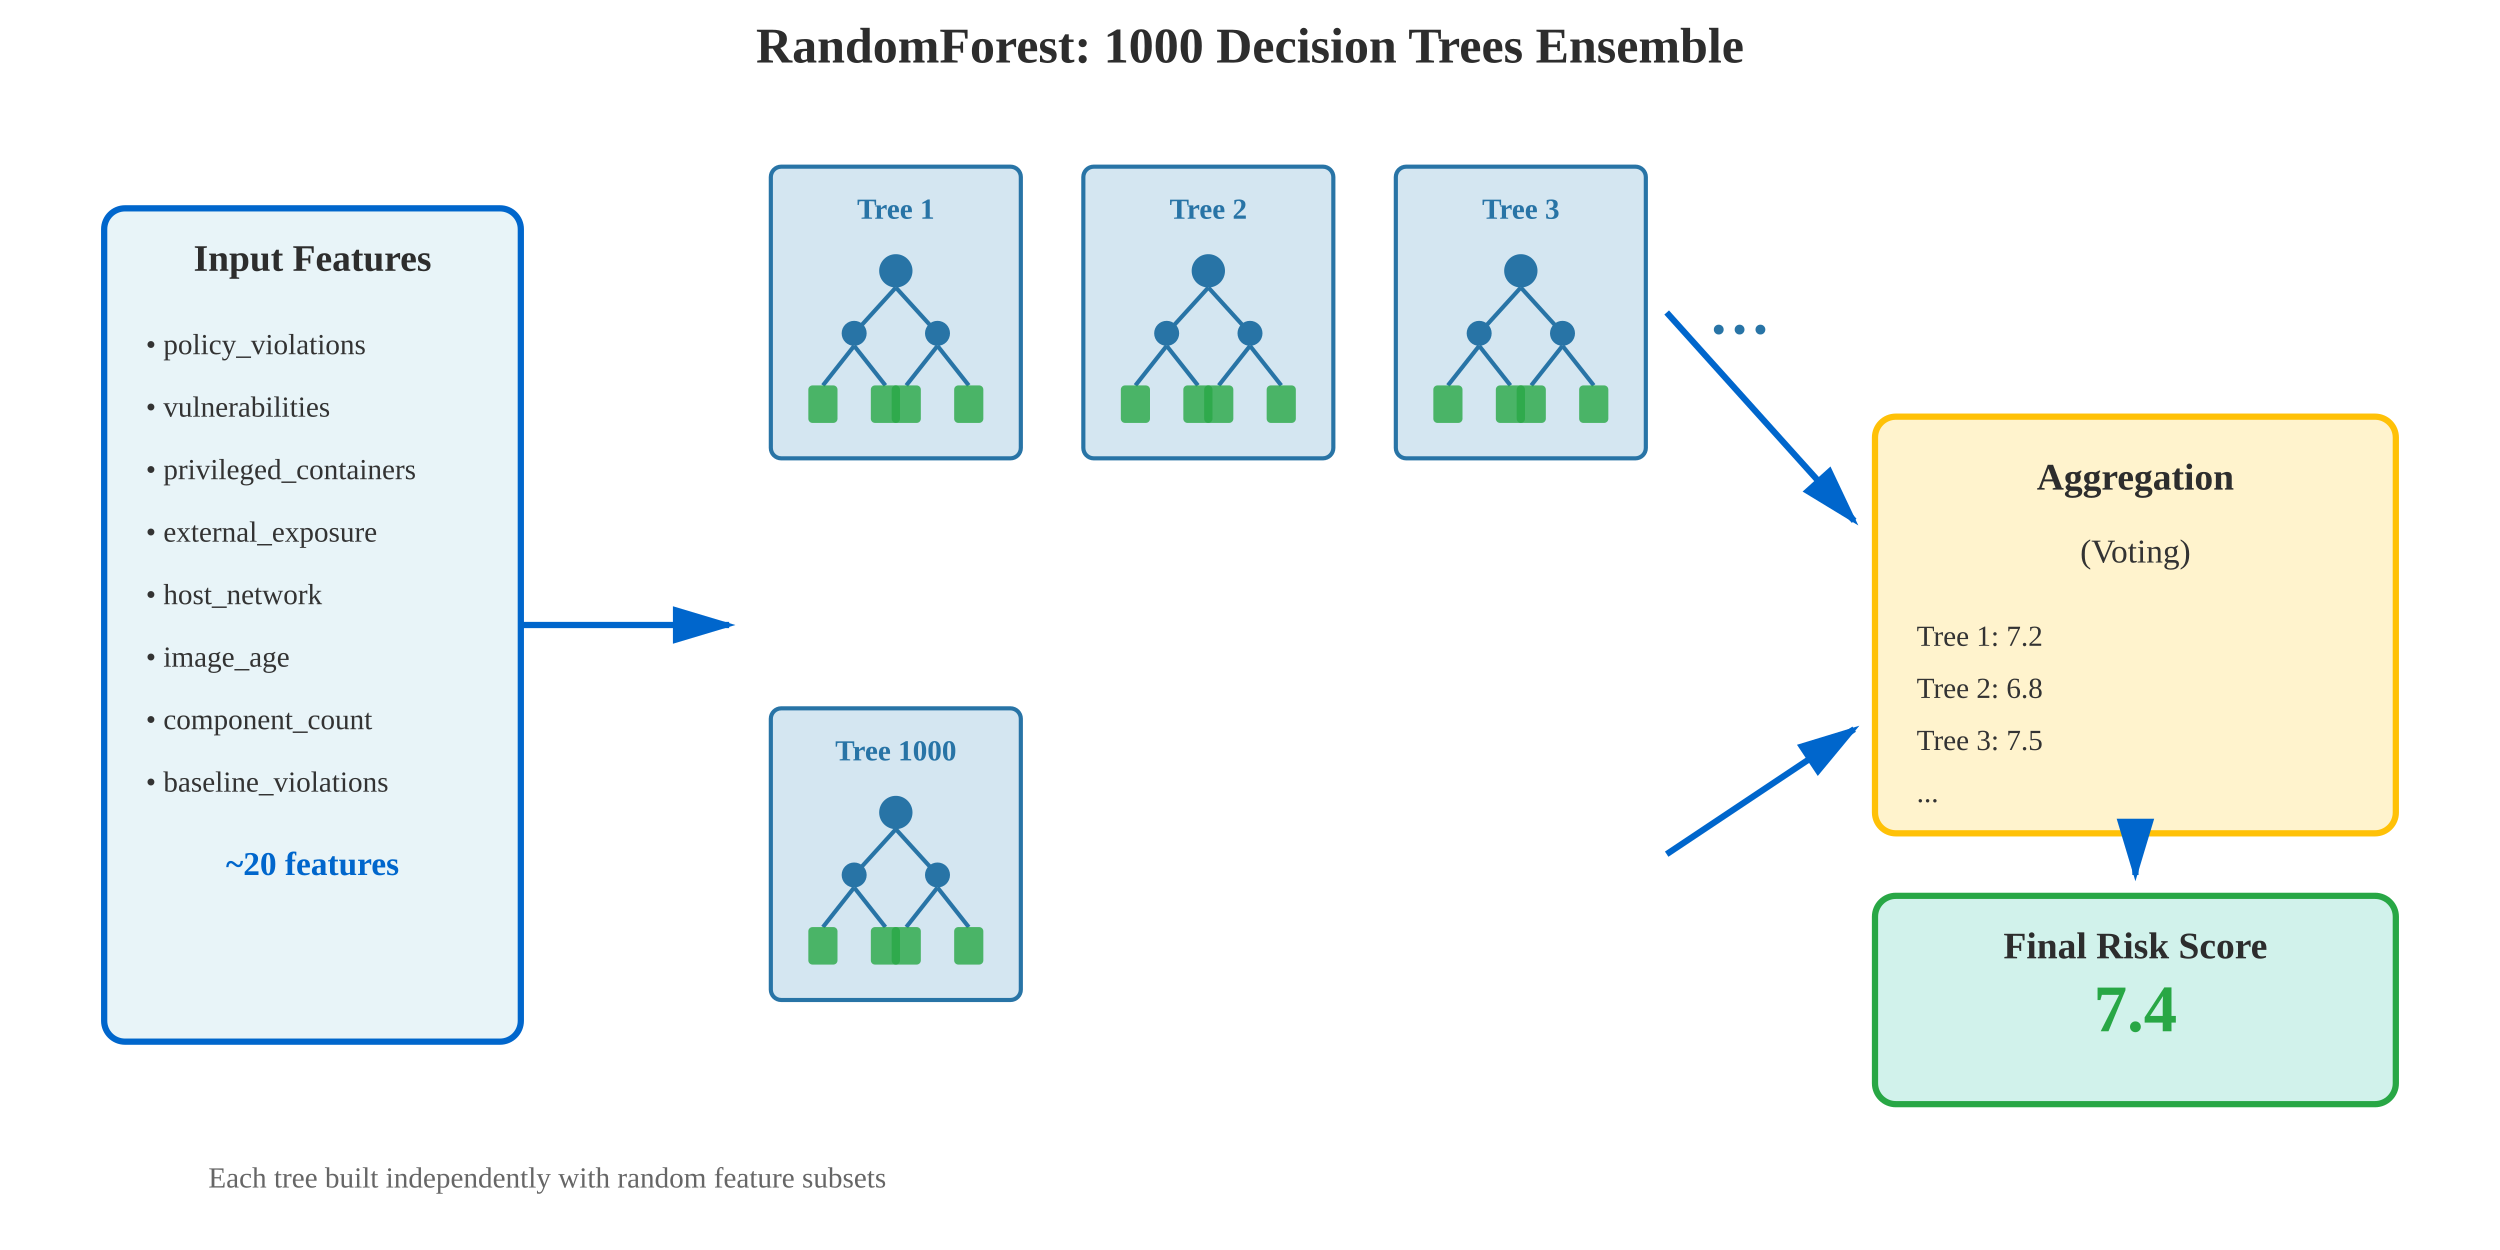
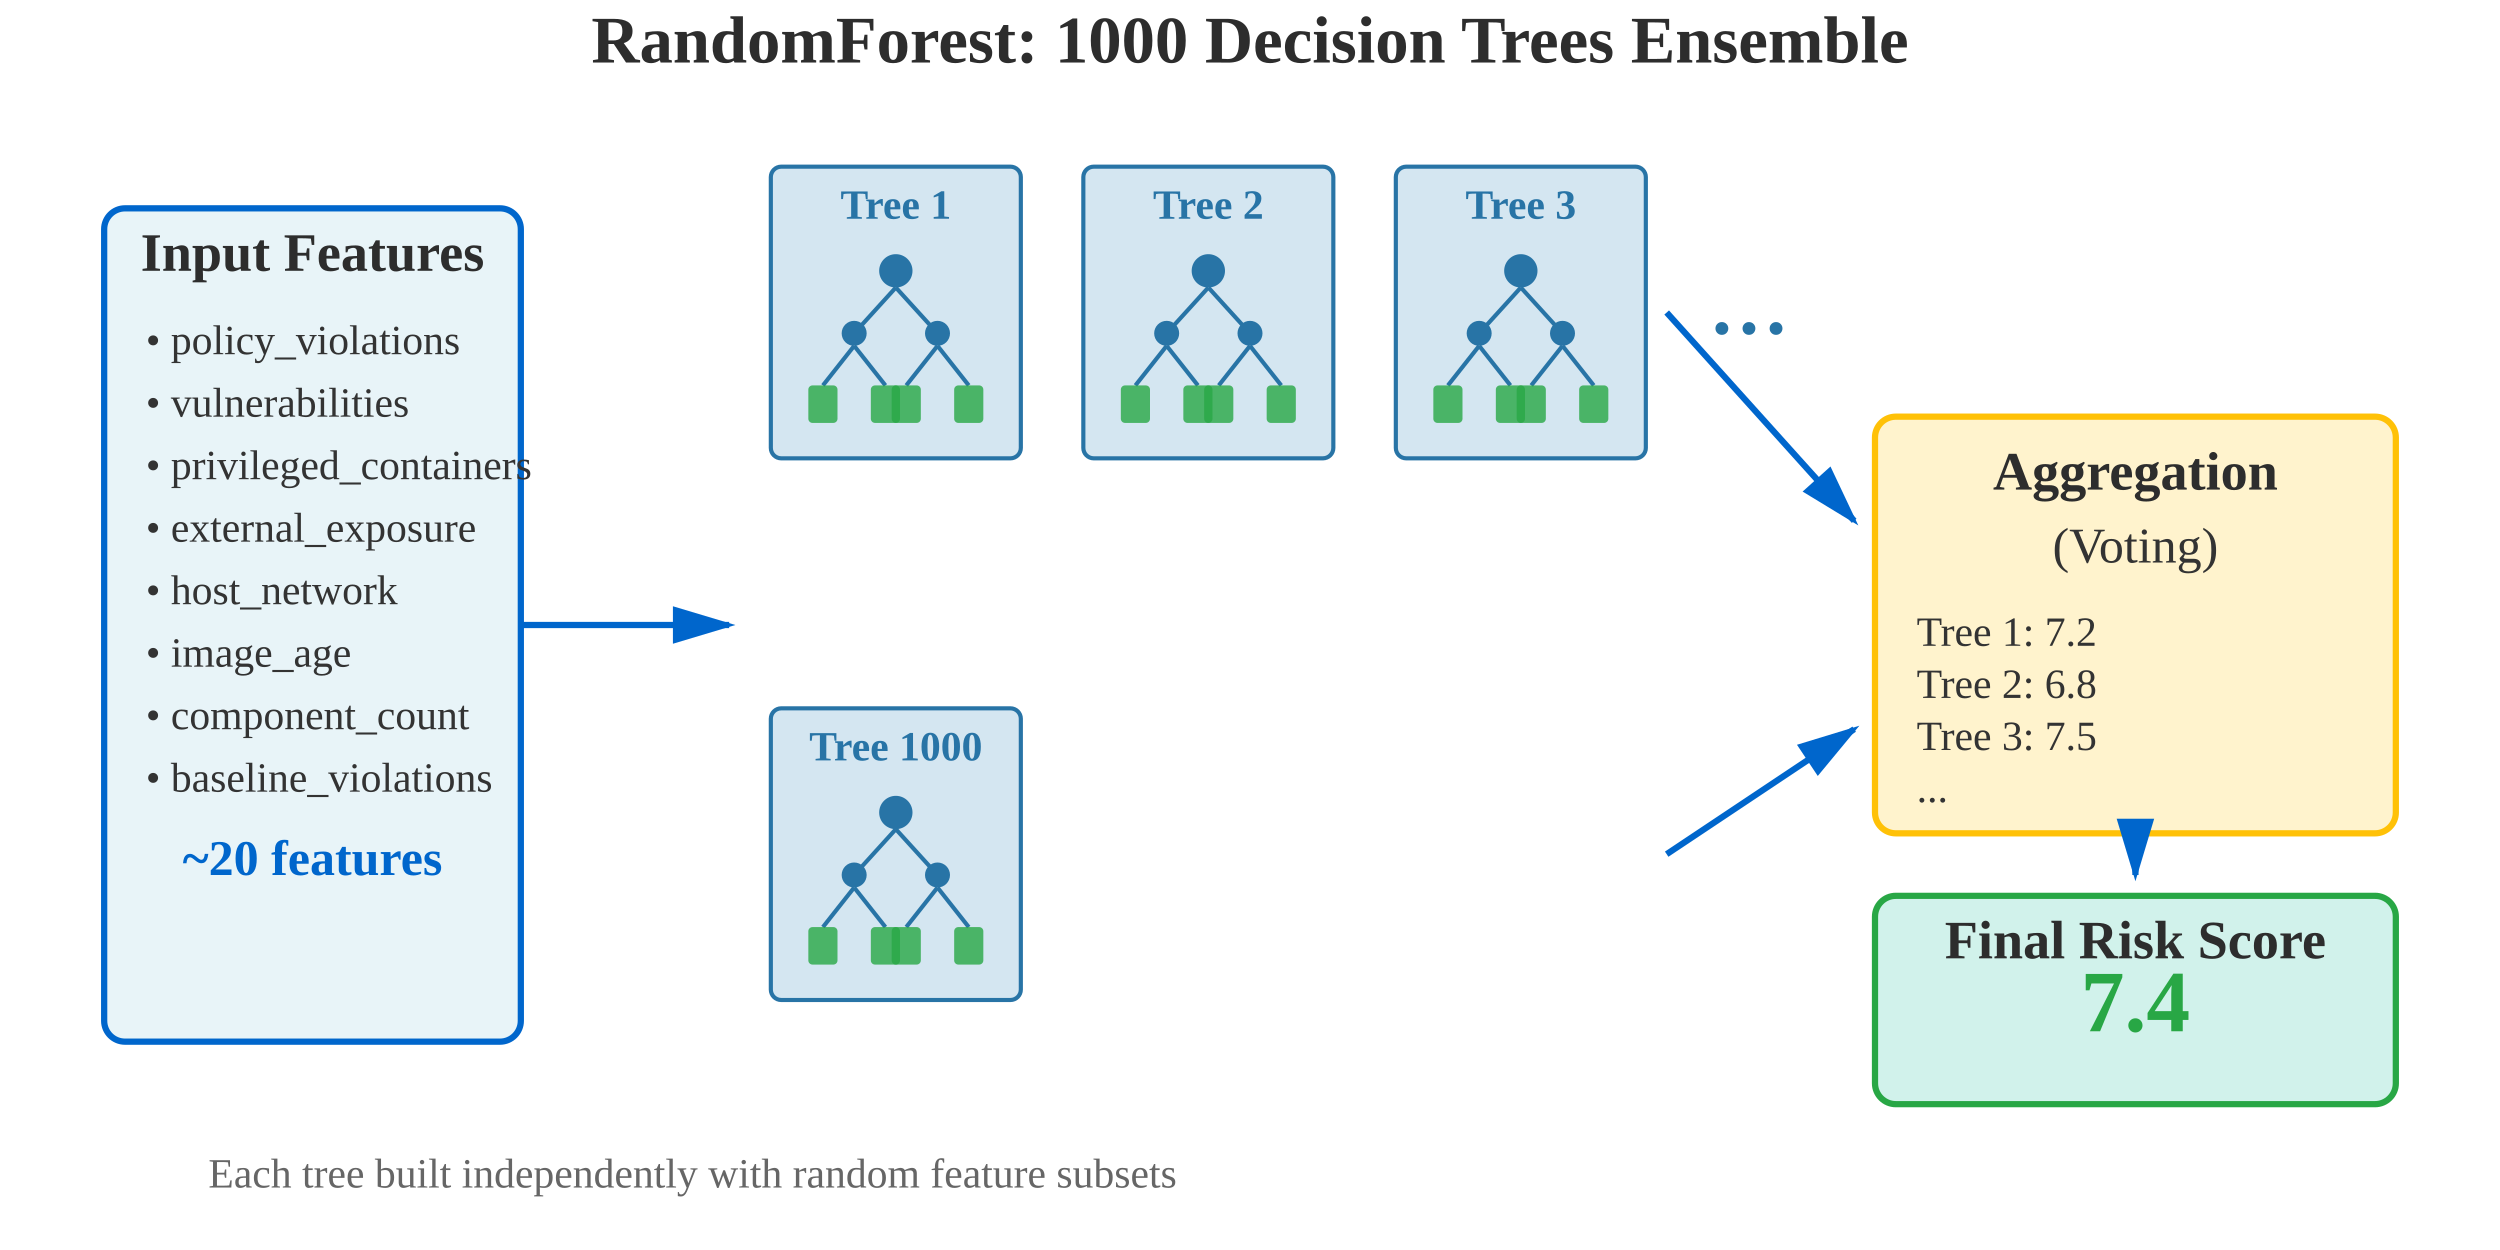
<svg xmlns="http://www.w3.org/2000/svg" viewBox="0 0 1200 600">
-   <text x="600" y="30" text-anchor="middle" font-size="24" font-weight="bold" fill="#2d2d2d">RandomForest: 1000 Decision Trees Ensemble</text>
+   <text x="600" y="30" text-anchor="middle" font-size="32" font-weight="bold" fill="#2d2d2d">RandomForest: 1000 Decision Trees Ensemble</text>
  <rect x="50" y="100" width="200" height="400" fill="#e8f4f8" stroke="#0066cc" stroke-width="3" rx="10" />
-   <text x="150" y="130" text-anchor="middle" font-size="18" font-weight="bold" fill="#2d2d2d">Input Features</text>
-   <text x="70" y="170" font-size="14" fill="#333">• policy_violations</text>
-   <text x="70" y="200" font-size="14" fill="#333">• vulnerabilities</text>
-   <text x="70" y="230" font-size="14" fill="#333">• privileged_containers</text>
-   <text x="70" y="260" font-size="14" fill="#333">• external_exposure</text>
-   <text x="70" y="290" font-size="14" fill="#333">• host_network</text>
-   <text x="70" y="320" font-size="14" fill="#333">• image_age</text>
-   <text x="70" y="350" font-size="14" fill="#333">• component_count</text>
-   <text x="70" y="380" font-size="14" fill="#333">• baseline_violations</text>
-   <text x="150" y="420" text-anchor="middle" font-size="16" font-weight="bold" fill="#0066cc">~20 features</text>
+   <text x="150" y="130" text-anchor="middle" font-size="26" font-weight="bold" fill="#2d2d2d">Input Features</text>
+   <text x="70" y="170" font-size="20" fill="#333">• policy_violations</text>
+   <text x="70" y="200" font-size="20" fill="#333">• vulnerabilities</text>
+   <text x="70" y="230" font-size="20" fill="#333">• privileged_containers</text>
+   <text x="70" y="260" font-size="20" fill="#333">• external_exposure</text>
+   <text x="70" y="290" font-size="20" fill="#333">• host_network</text>
+   <text x="70" y="320" font-size="20" fill="#333">• image_age</text>
+   <text x="70" y="350" font-size="20" fill="#333">• component_count</text>
+   <text x="70" y="380" font-size="20" fill="#333">• baseline_violations</text>
+   <text x="150" y="420" text-anchor="middle" font-size="24" font-weight="bold" fill="#0066cc">~20 features</text>
  <defs>
    <marker id="arrowhead" markerWidth="10" markerHeight="10" refX="9" refY="3" orient="auto">
      <polygon points="0 0, 10 3, 0 6" fill="#0066cc" />
    </marker>
  </defs>
  <line x1="250" y1="300" x2="350" y2="300" stroke="#0066cc" stroke-width="3" marker-end="url(#arrowhead)" />
  <g transform="translate(370, 80)">
    <rect width="120" height="140" fill="#d4e6f1" stroke="#2874a6" stroke-width="2" rx="5" />
-     <text x="60" y="25" text-anchor="middle" font-size="14" font-weight="bold" fill="#2874a6">Tree 1</text>
+     <text x="60" y="25" text-anchor="middle" font-size="20" font-weight="bold" fill="#2874a6">Tree 1</text>
    <circle cx="60" cy="50" r="8" fill="#2874a6" />
    <line x1="60" y1="58" x2="40" y2="80" stroke="#2874a6" stroke-width="2" />
    <line x1="60" y1="58" x2="80" y2="80" stroke="#2874a6" stroke-width="2" />
    <circle cx="40" cy="80" r="6" fill="#2874a6" />
    <circle cx="80" cy="80" r="6" fill="#2874a6" />
    <line x1="40" y1="86" x2="25" y2="105" stroke="#2874a6" stroke-width="2" />
    <line x1="40" y1="86" x2="55" y2="105" stroke="#2874a6" stroke-width="2" />
    <line x1="80" y1="86" x2="65" y2="105" stroke="#2874a6" stroke-width="2" />
    <line x1="80" y1="86" x2="95" y2="105" stroke="#2874a6" stroke-width="2" />
    <rect x="18" y="105" width="14" height="18" fill="#28a745" opacity="0.8" rx="2" />
    <rect x="48" y="105" width="14" height="18" fill="#28a745" opacity="0.8" rx="2" />
    <rect x="58" y="105" width="14" height="18" fill="#28a745" opacity="0.8" rx="2" />
    <rect x="88" y="105" width="14" height="18" fill="#28a745" opacity="0.8" rx="2" />
  </g>
  <g transform="translate(520, 80)">
    <rect width="120" height="140" fill="#d4e6f1" stroke="#2874a6" stroke-width="2" rx="5" />
-     <text x="60" y="25" text-anchor="middle" font-size="14" font-weight="bold" fill="#2874a6">Tree 2</text>
+     <text x="60" y="25" text-anchor="middle" font-size="20" font-weight="bold" fill="#2874a6">Tree 2</text>
    <circle cx="60" cy="50" r="8" fill="#2874a6" />
    <line x1="60" y1="58" x2="40" y2="80" stroke="#2874a6" stroke-width="2" />
    <line x1="60" y1="58" x2="80" y2="80" stroke="#2874a6" stroke-width="2" />
    <circle cx="40" cy="80" r="6" fill="#2874a6" />
    <circle cx="80" cy="80" r="6" fill="#2874a6" />
    <line x1="40" y1="86" x2="25" y2="105" stroke="#2874a6" stroke-width="2" />
    <line x1="40" y1="86" x2="55" y2="105" stroke="#2874a6" stroke-width="2" />
    <line x1="80" y1="86" x2="65" y2="105" stroke="#2874a6" stroke-width="2" />
    <line x1="80" y1="86" x2="95" y2="105" stroke="#2874a6" stroke-width="2" />
    <rect x="18" y="105" width="14" height="18" fill="#28a745" opacity="0.8" rx="2" />
    <rect x="48" y="105" width="14" height="18" fill="#28a745" opacity="0.8" rx="2" />
    <rect x="58" y="105" width="14" height="18" fill="#28a745" opacity="0.8" rx="2" />
    <rect x="88" y="105" width="14" height="18" fill="#28a745" opacity="0.8" rx="2" />
  </g>
  <g transform="translate(670, 80)">
    <rect width="120" height="140" fill="#d4e6f1" stroke="#2874a6" stroke-width="2" rx="5" />
-     <text x="60" y="25" text-anchor="middle" font-size="14" font-weight="bold" fill="#2874a6">Tree 3</text>
+     <text x="60" y="25" text-anchor="middle" font-size="20" font-weight="bold" fill="#2874a6">Tree 3</text>
    <circle cx="60" cy="50" r="8" fill="#2874a6" />
    <line x1="60" y1="58" x2="40" y2="80" stroke="#2874a6" stroke-width="2" />
    <line x1="60" y1="58" x2="80" y2="80" stroke="#2874a6" stroke-width="2" />
    <circle cx="40" cy="80" r="6" fill="#2874a6" />
    <circle cx="80" cy="80" r="6" fill="#2874a6" />
    <line x1="40" y1="86" x2="25" y2="105" stroke="#2874a6" stroke-width="2" />
    <line x1="40" y1="86" x2="55" y2="105" stroke="#2874a6" stroke-width="2" />
    <line x1="80" y1="86" x2="65" y2="105" stroke="#2874a6" stroke-width="2" />
    <line x1="80" y1="86" x2="95" y2="105" stroke="#2874a6" stroke-width="2" />
    <rect x="18" y="105" width="14" height="18" fill="#28a745" opacity="0.8" rx="2" />
    <rect x="48" y="105" width="14" height="18" fill="#28a745" opacity="0.8" rx="2" />
    <rect x="58" y="105" width="14" height="18" fill="#28a745" opacity="0.8" rx="2" />
    <rect x="88" y="105" width="14" height="18" fill="#28a745" opacity="0.8" rx="2" />
  </g>
-   <text x="820" y="160" font-size="40" fill="#2874a6">...</text>
+   <text x="820" y="160" font-size="52" fill="#2874a6">...</text>
  <g transform="translate(370, 340)">
    <rect width="120" height="140" fill="#d4e6f1" stroke="#2874a6" stroke-width="2" rx="5" />
-     <text x="60" y="25" text-anchor="middle" font-size="14" font-weight="bold" fill="#2874a6">Tree 1000</text>
+     <text x="60" y="25" text-anchor="middle" font-size="20" font-weight="bold" fill="#2874a6">Tree 1000</text>
    <circle cx="60" cy="50" r="8" fill="#2874a6" />
    <line x1="60" y1="58" x2="40" y2="80" stroke="#2874a6" stroke-width="2" />
    <line x1="60" y1="58" x2="80" y2="80" stroke="#2874a6" stroke-width="2" />
    <circle cx="40" cy="80" r="6" fill="#2874a6" />
    <circle cx="80" cy="80" r="6" fill="#2874a6" />
    <line x1="40" y1="86" x2="25" y2="105" stroke="#2874a6" stroke-width="2" />
    <line x1="40" y1="86" x2="55" y2="105" stroke="#2874a6" stroke-width="2" />
    <line x1="80" y1="86" x2="65" y2="105" stroke="#2874a6" stroke-width="2" />
    <line x1="80" y1="86" x2="95" y2="105" stroke="#2874a6" stroke-width="2" />
    <rect x="18" y="105" width="14" height="18" fill="#28a745" opacity="0.8" rx="2" />
    <rect x="48" y="105" width="14" height="18" fill="#28a745" opacity="0.8" rx="2" />
    <rect x="58" y="105" width="14" height="18" fill="#28a745" opacity="0.8" rx="2" />
    <rect x="88" y="105" width="14" height="18" fill="#28a745" opacity="0.8" rx="2" />
  </g>
  <rect x="900" y="200" width="250" height="200" fill="#fff3cd" stroke="#ffc107" stroke-width="3" rx="10" />
-   <text x="1025" y="235" text-anchor="middle" font-size="18" font-weight="bold" fill="#2d2d2d">Aggregation</text>
-   <text x="1025" y="270" text-anchor="middle" font-size="16" fill="#333">(Voting)</text>
-   <text x="920" y="310" font-size="14" fill="#333">Tree 1: 7.2</text>
-   <text x="920" y="335" font-size="14" fill="#333">Tree 2: 6.8</text>
-   <text x="920" y="360" font-size="14" fill="#333">Tree 3: 7.5</text>
-   <text x="920" y="385" font-size="14" fill="#333">...</text>
+   <text x="1025" y="235" text-anchor="middle" font-size="26" font-weight="bold" fill="#2d2d2d">Aggregation</text>
+   <text x="1025" y="270" text-anchor="middle" font-size="24" fill="#333">(Voting)</text>
+   <text x="920" y="310" font-size="20" fill="#333">Tree 1: 7.2</text>
+   <text x="920" y="335" font-size="20" fill="#333">Tree 2: 6.8</text>
+   <text x="920" y="360" font-size="20" fill="#333">Tree 3: 7.5</text>
+   <text x="920" y="385" font-size="20" fill="#333">...</text>
  <line x1="800" y1="150" x2="890" y2="250" stroke="#0066cc" stroke-width="3" marker-end="url(#arrowhead)" />
  <line x1="800" y1="410" x2="890" y2="350" stroke="#0066cc" stroke-width="3" marker-end="url(#arrowhead)" />
  <rect x="900" y="430" width="250" height="100" fill="#d1f2eb" stroke="#28a745" stroke-width="3" rx="10" />
-   <text x="1025" y="460" text-anchor="middle" font-size="18" font-weight="bold" fill="#2d2d2d">Final Risk Score</text>
-   <text x="1025" y="495" text-anchor="middle" font-size="32" font-weight="bold" fill="#28a745">7.4</text>
+   <text x="1025" y="460" text-anchor="middle" font-size="26" font-weight="bold" fill="#2d2d2d">Final Risk Score</text>
+   <text x="1025" y="495" text-anchor="middle" font-size="42" font-weight="bold" fill="#28a745">7.4</text>
  <line x1="1025" y1="400" x2="1025" y2="420" stroke="#0066cc" stroke-width="3" marker-end="url(#arrowhead)" />
-   <text x="100" y="570" font-size="14" fill="#666">Each tree built independently with random feature subsets</text>
+   <text x="100" y="570" font-size="20" fill="#666">Each tree built independently with random feature subsets</text>
</svg>
